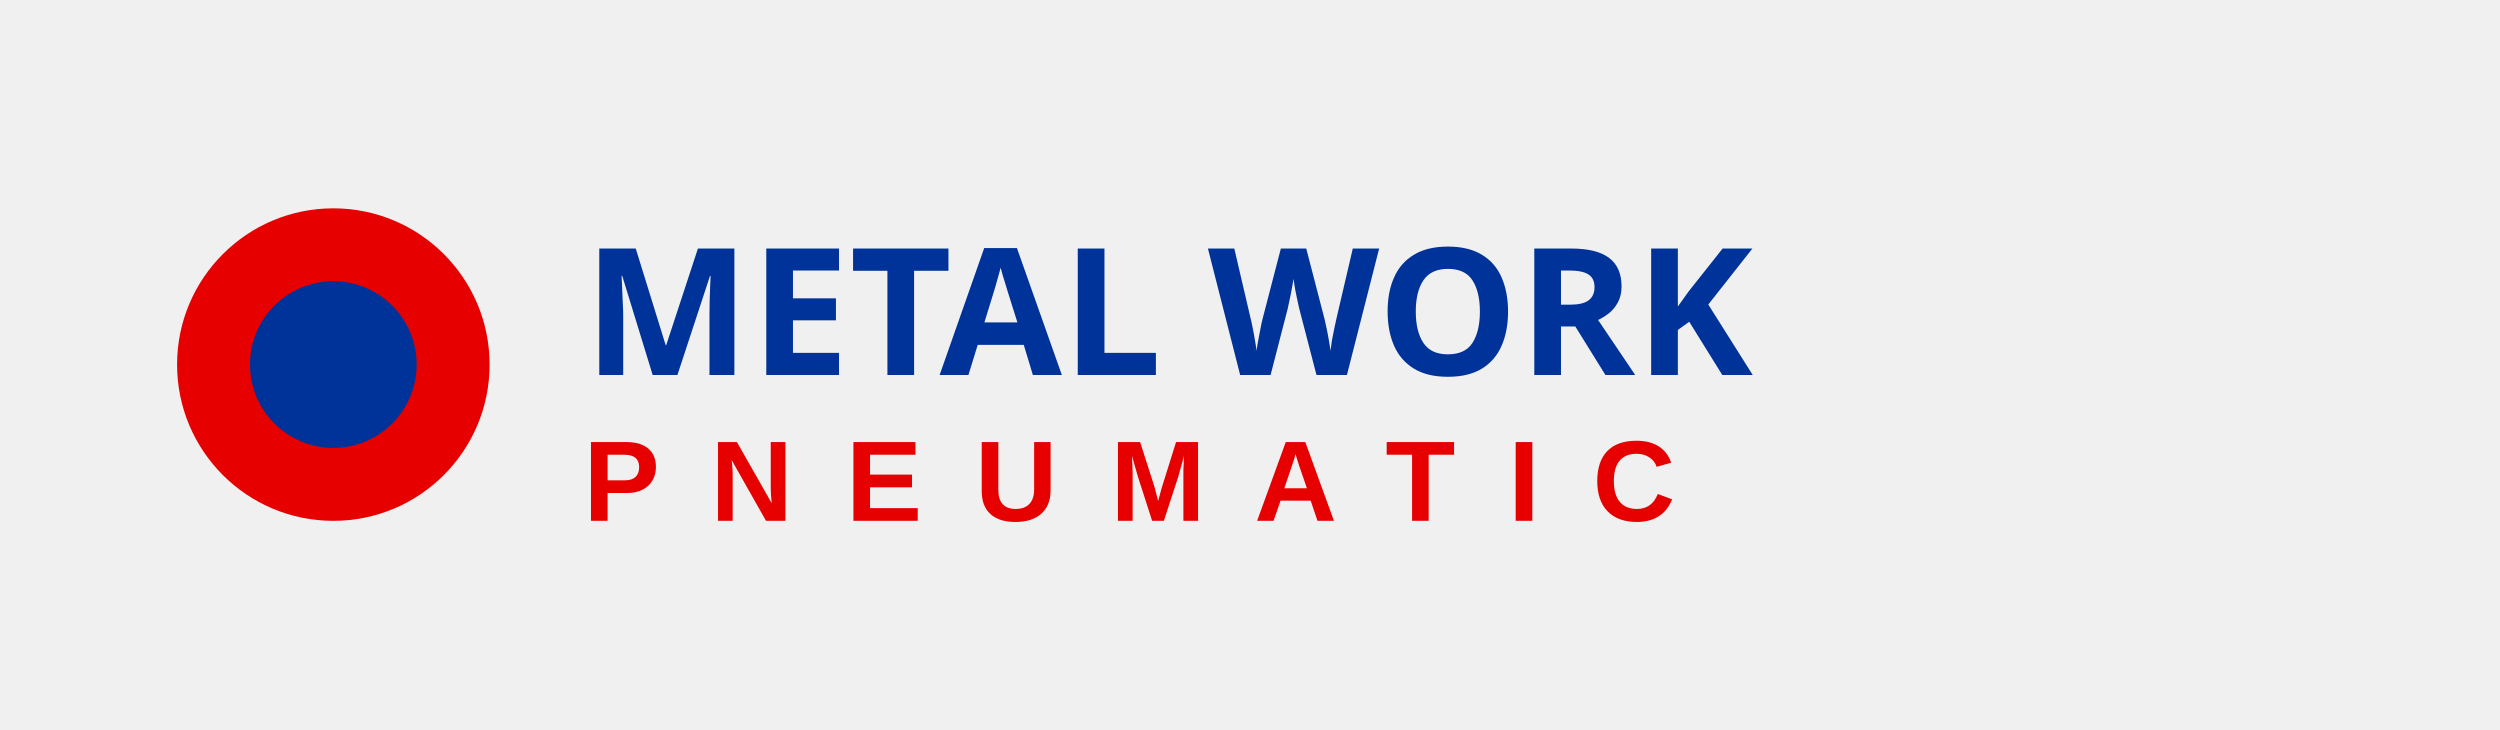
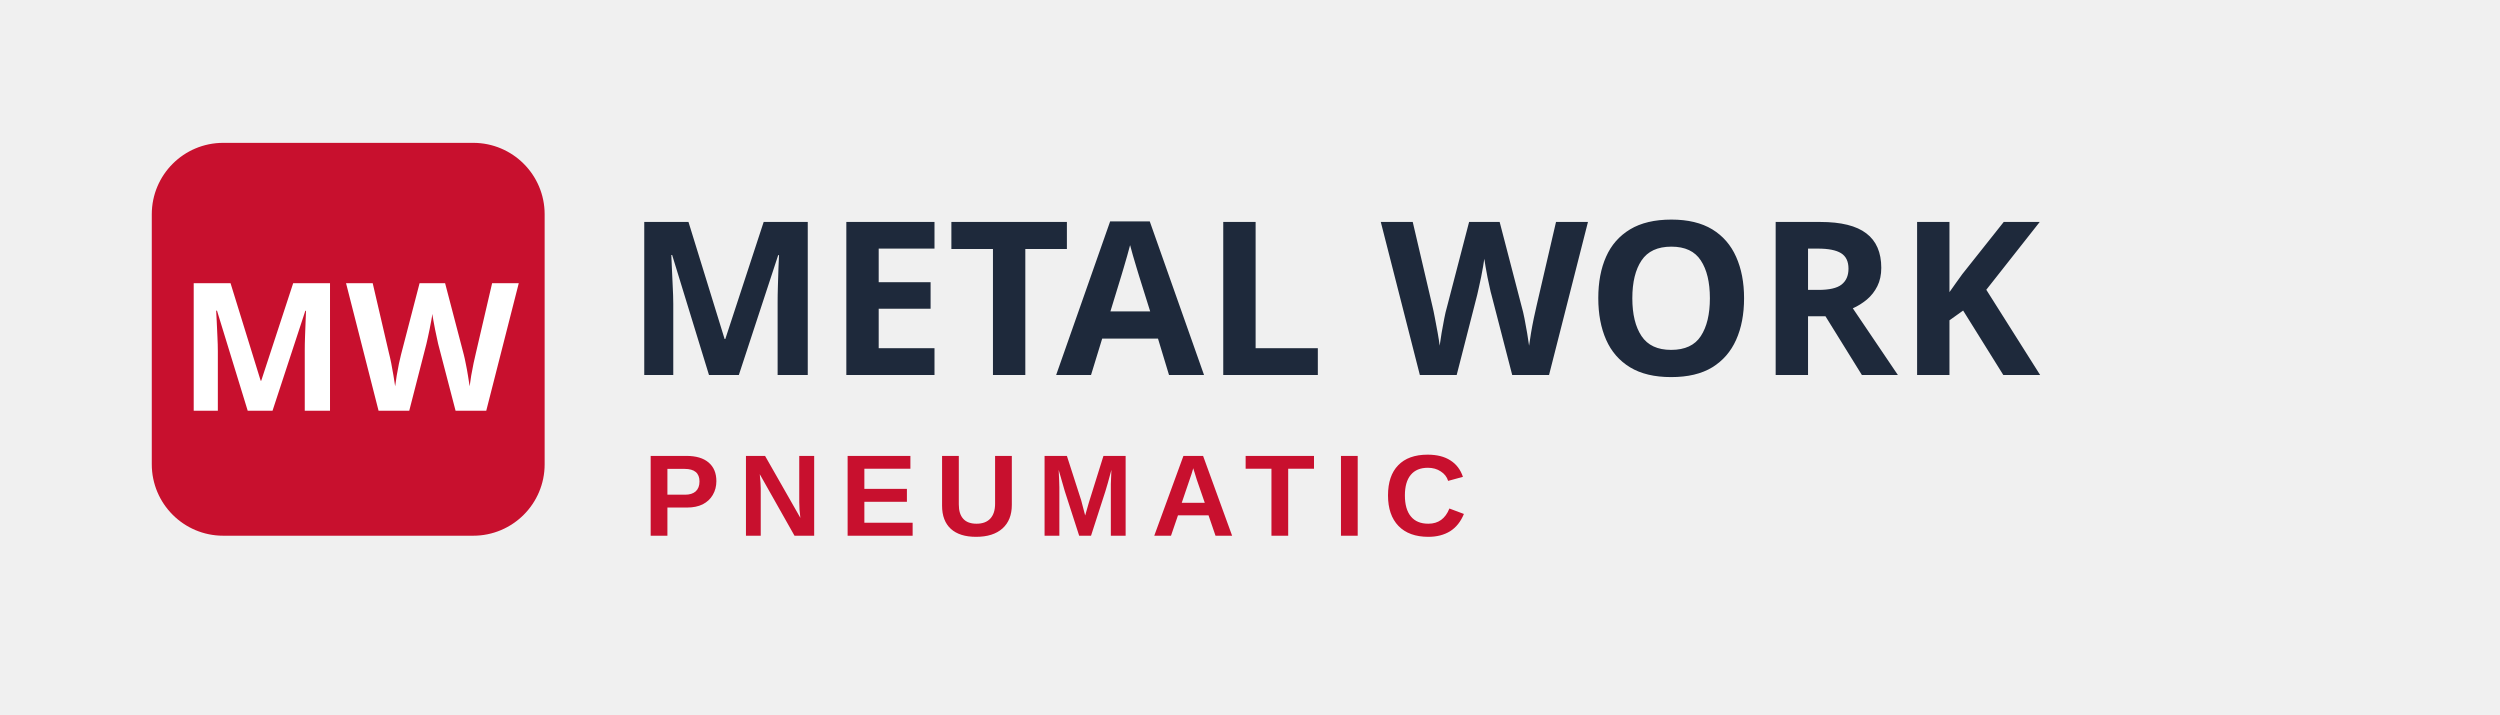
- <svg xmlns="http://www.w3.org/2000/svg" viewBox="0 0 240 70" width="240" height="70">
+ <svg xmlns="http://www.w3.org/2000/svg" viewBox="0 0 280 80" width="100%" height="100%">
  <rect width="100%" height="100%" fill="transparent" />
-   <g transform="translate(10, 12)">
-     <circle cx="22" cy="23" r="15" fill="#E60000" />
-     <circle cx="22" cy="23" r="8" fill="#003399" />
-     <text x="46" y="24" font-family="Arial Black, sans-serif" font-size="17" font-weight="900" fill="#003399">METAL WORK</text>
-     <text x="46" y="38" font-family="Arial, sans-serif" font-size="11" font-weight="800" fill="#E60000" letter-spacing="1">P N E U M A T I C</text>
+   <g transform="translate(12, 10)">
+     <rect x="5" y="6" width="44" height="44" rx="8" fill="#C8102E" />
+     <text x="27" y="36" font-family="Arial Black, sans-serif" font-size="20" font-weight="900" fill="#FFFFFF" text-anchor="middle">MW</text>
+     <text x="58" y="32" font-family="Arial Black, sans-serif" font-size="24" font-weight="900" fill="#1E293B">METAL WORK</text>
+     <text x="60" y="50" font-family="Arial, sans-serif" font-size="13" font-weight="800" fill="#C8102E" letter-spacing="2">PNEUMATIC</text>
  </g>
</svg>
